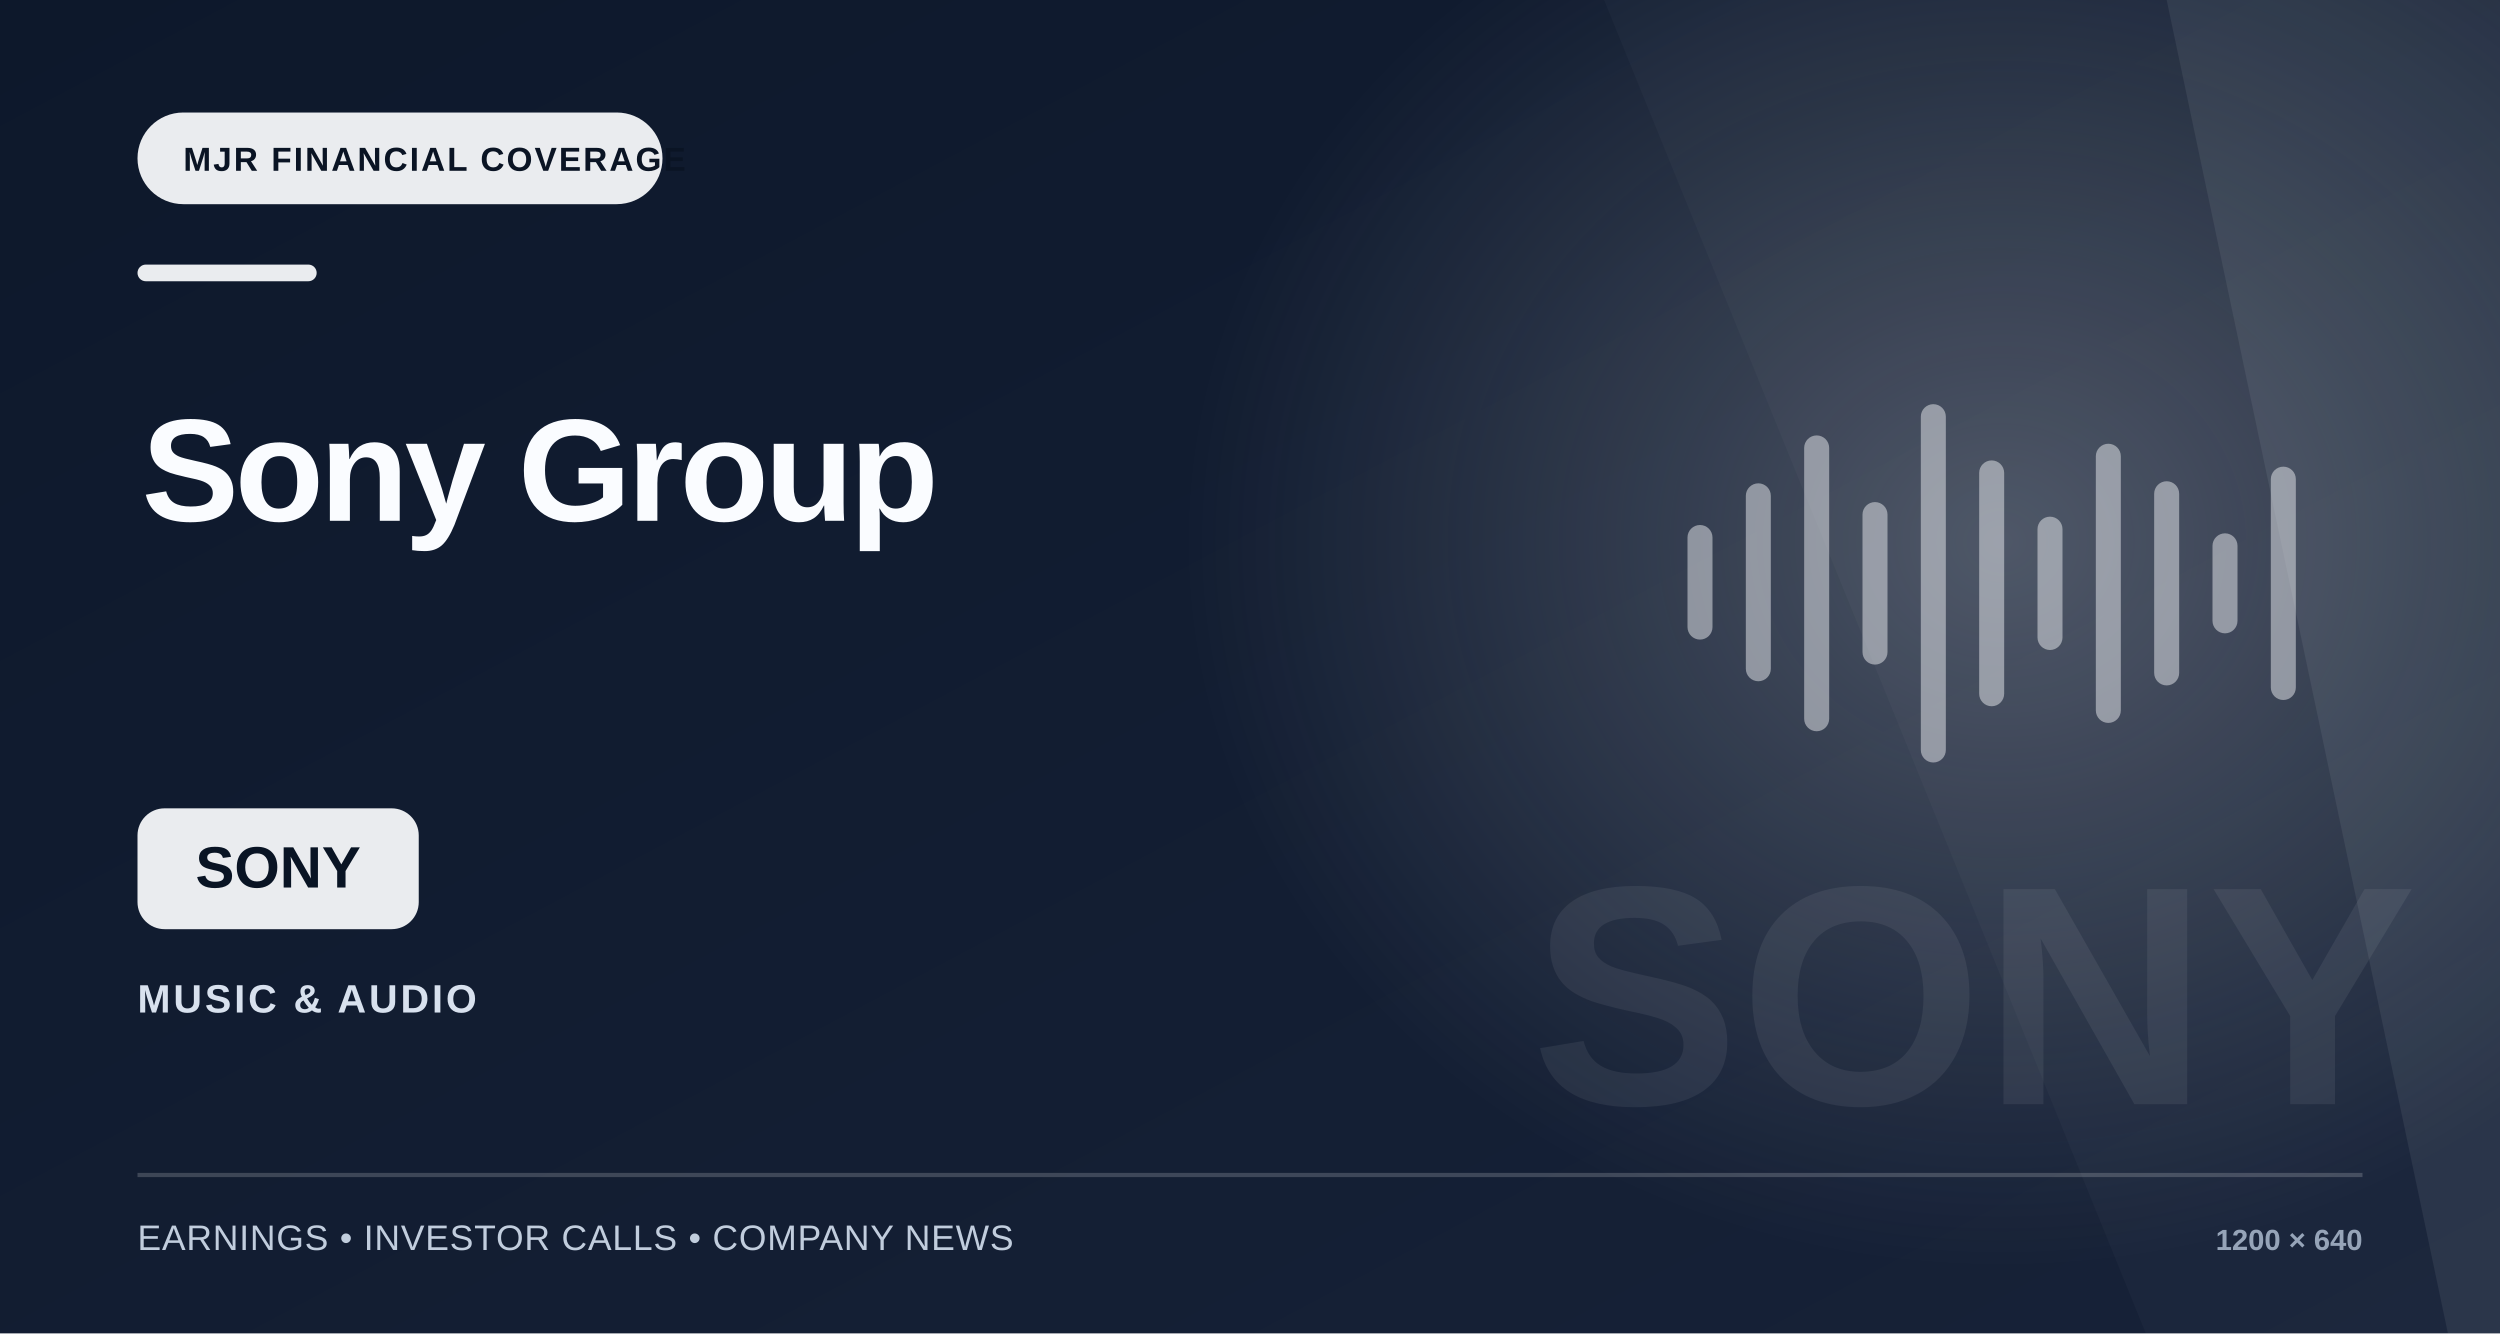
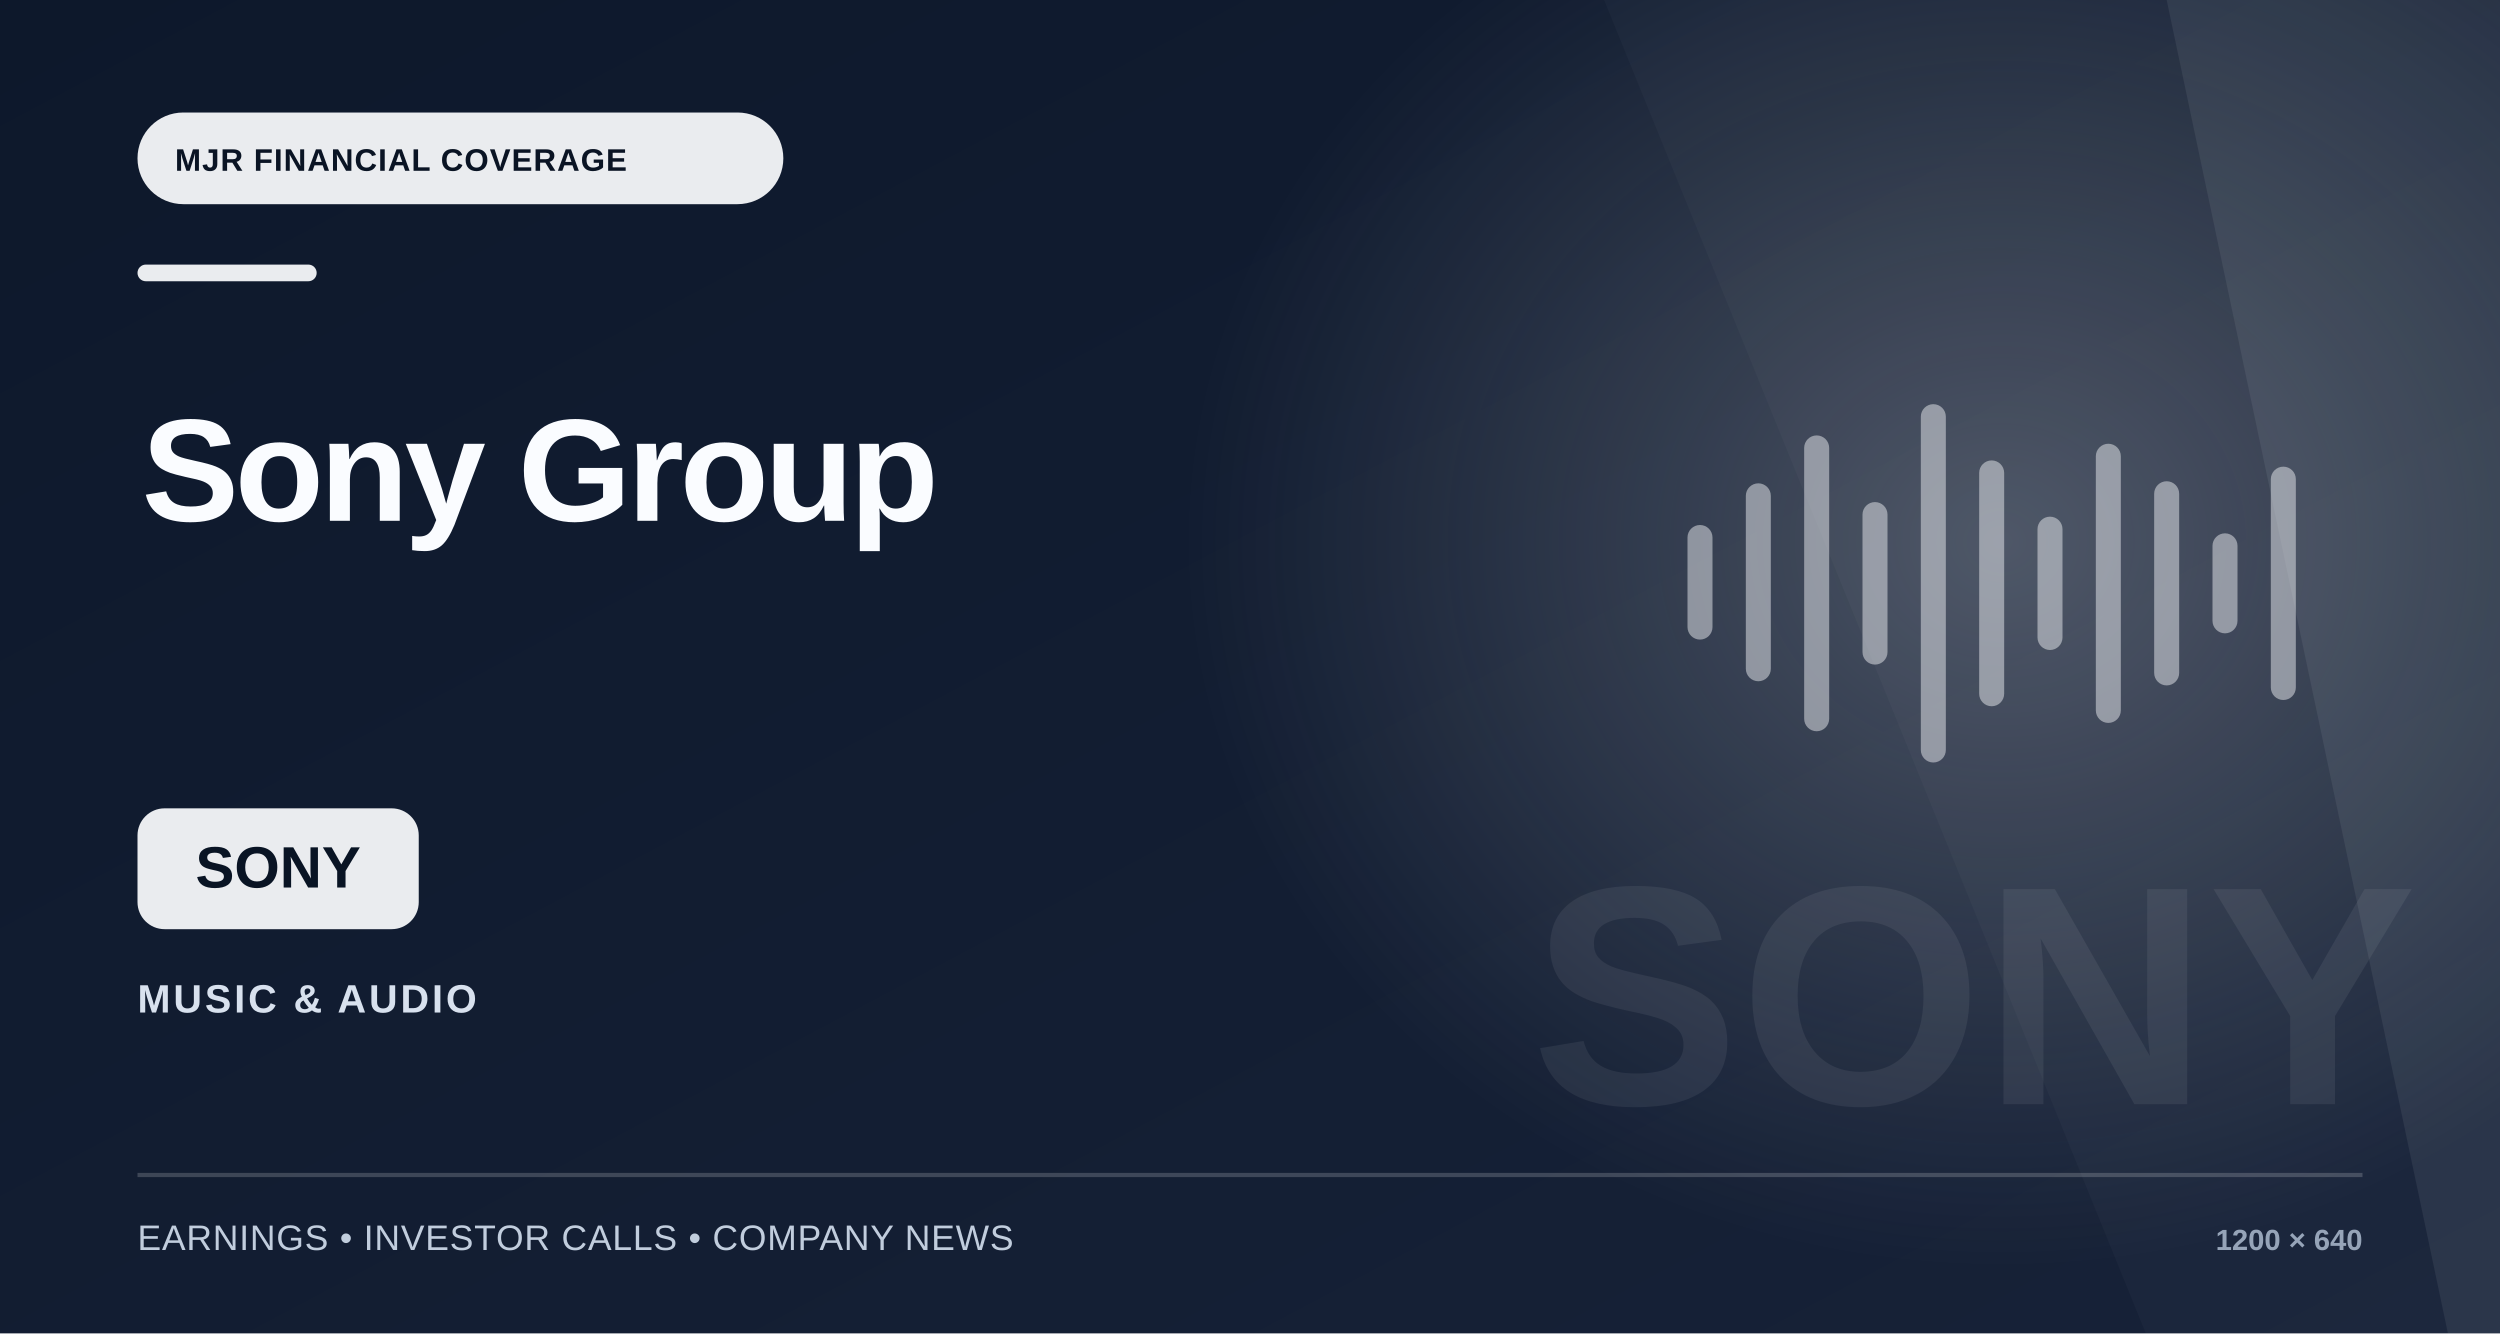
<svg xmlns="http://www.w3.org/2000/svg" width="1200" height="640" viewBox="0 0 1200 640" role="img" aria-labelledby="title desc">
  <defs>
    <linearGradient id="bg" x1="0" x2="1" y1="0" y2="1">
      <stop offset="0" stop-color="#0d182b" />
      <stop offset="1" stop-color="#172238" />
    </linearGradient>
    <radialGradient id="glow">
      <stop offset="0" stop-color="#EAECEF" stop-opacity=".26" />
      <stop offset="1" stop-color="#EAECEF" stop-opacity="0" />
    </radialGradient>
    <style>.title{font-family:Arial,Helvetica,sans-serif;font-weight:700;letter-spacing:-2px;fill:#fafcff}.label{font-family:Arial,Helvetica,sans-serif;font-weight:700}</style>
  </defs>
  <rect width="1200" height="640" fill="url(#bg)" />
  <ellipse cx="960" cy="260" rx="390" ry="350" fill="url(#glow)" />
  <path d="M770 0h430v640h-170z" fill="#fff" opacity=".025" />
  <path d="M1040 0h160v640h-25z" fill="#EAECEF" opacity=".075" />
  <rect x="810" y="252" width="12" height="55" rx="6" fill="#EAECEF" opacity=".5" />
  <rect x="838" y="232" width="12" height="95" rx="6" fill="#EAECEF" opacity=".5" />
  <rect x="866" y="209" width="12" height="142" rx="6" fill="#EAECEF" opacity=".5" />
  <rect x="894" y="241" width="12" height="78" rx="6" fill="#EAECEF" opacity=".5" />
  <rect x="922" y="194" width="12" height="172" rx="6" fill="#EAECEF" opacity=".5" />
  <rect x="950" y="221" width="12" height="118" rx="6" fill="#EAECEF" opacity=".5" />
  <rect x="978" y="248" width="12" height="64" rx="6" fill="#EAECEF" opacity=".5" />
  <rect x="1006" y="213" width="12" height="134" rx="6" fill="#EAECEF" opacity=".5" />
  <rect x="1034" y="231" width="12" height="98" rx="6" fill="#EAECEF" opacity=".5" />
  <rect x="1062" y="256" width="12" height="48" rx="6" fill="#EAECEF" opacity=".5" />
  <rect x="1090" y="224" width="12" height="112" rx="6" fill="#EAECEF" opacity=".5" />
  <text x="1160" y="530" text-anchor="end" class="label" font-size="150px" fill="#fff" opacity=".07">SONY</text>
-   <rect x="66" y="54" width="252" height="44" rx="22" fill="#EAECEF" />
-   <text x="88" y="82" class="label" font-size="16px" letter-spacing="1" fill="#0a1424">MJR FINANCIAL COVERAGE</text>
+   <rect x="66" y="54" width="310" height="44" rx="22" fill="#EAECEF" />
+   <text x="84" y="82" class="label" font-size="15px" letter-spacing=".5" fill="#0a1424">MJR FINANCIAL COVERAGE</text>
  <rect x="66" y="127" width="86" height="8" rx="4" fill="#EAECEF" />
  <text x="68" y="250" class="title" font-size="70px">Sony Group</text>
  <rect x="66" y="388" width="135" height="58" rx="13" fill="#EAECEF" />
  <text x="133.5" y="426" text-anchor="middle" class="label" font-size="28px" fill="#091424">SONY</text>
  <text x="66" y="486" class="label" font-size="19px" letter-spacing="1.4" fill="#d8e1ee">MUSIC &amp; AUDIO</text>
  <path d="M66 564H1134" stroke="#fff" stroke-opacity=".18" stroke-width="2" />
  <text x="66" y="600" font-family="Arial,Helvetica,sans-serif" font-size="17px" letter-spacing=".4" fill="#c1cddd">EARNINGS  •  INVESTOR CALLS  •  COMPANY NEWS</text>
  <text x="1134" y="600" text-anchor="end" class="label" font-size="14px" fill="#96a4b8">1200 × 640</text>
</svg>
